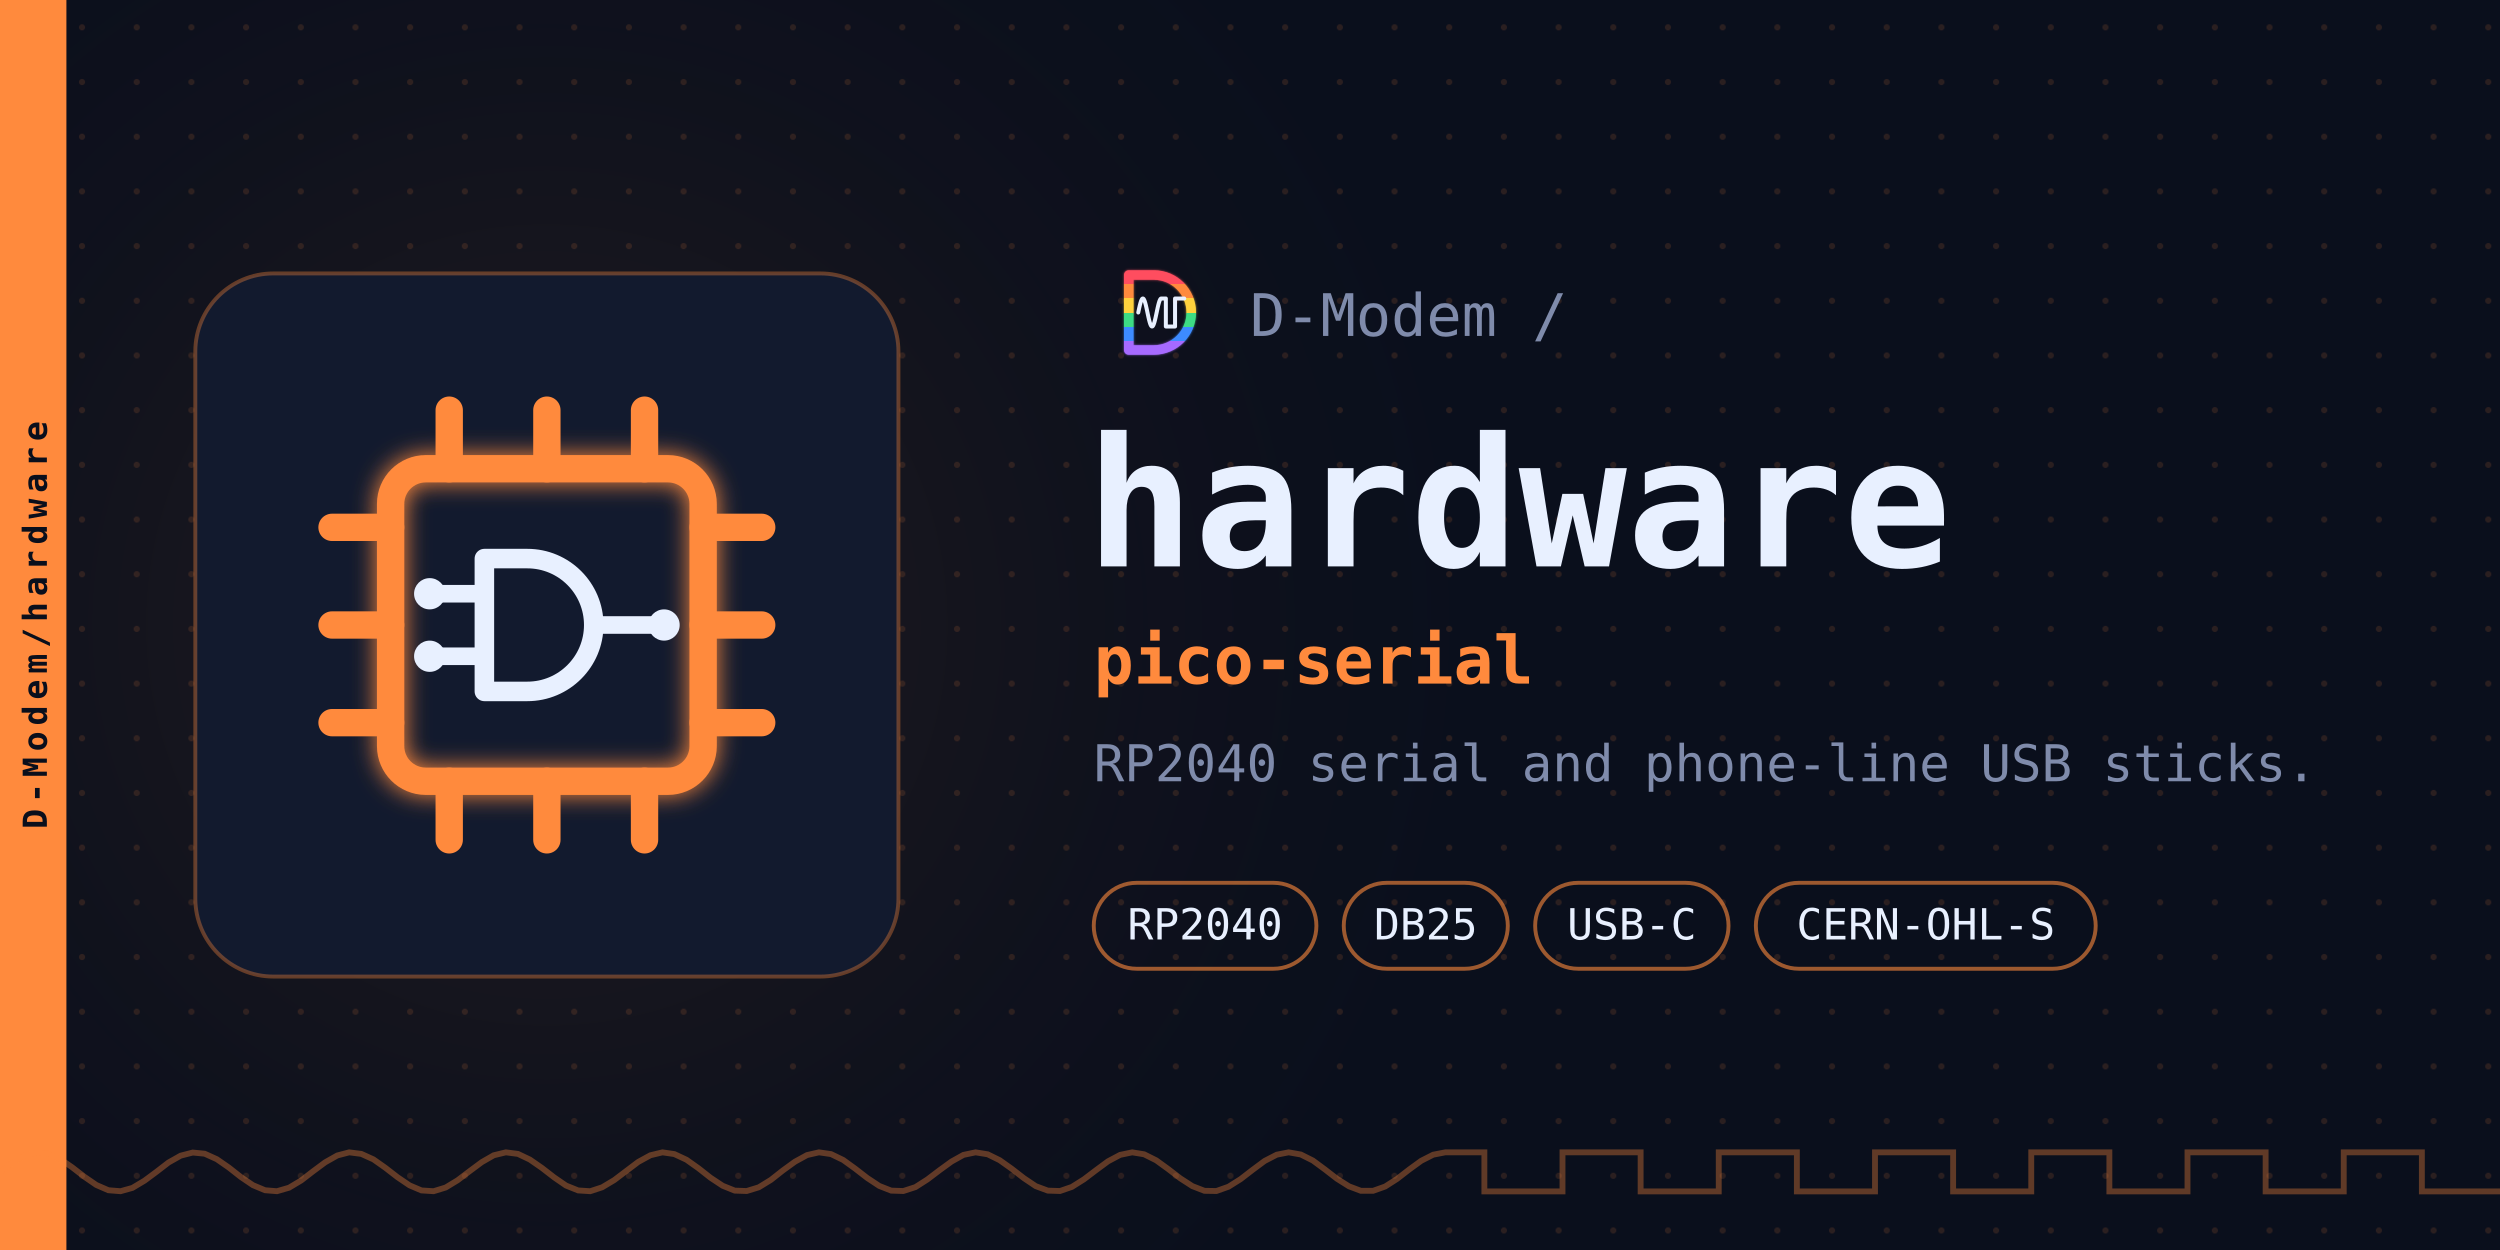
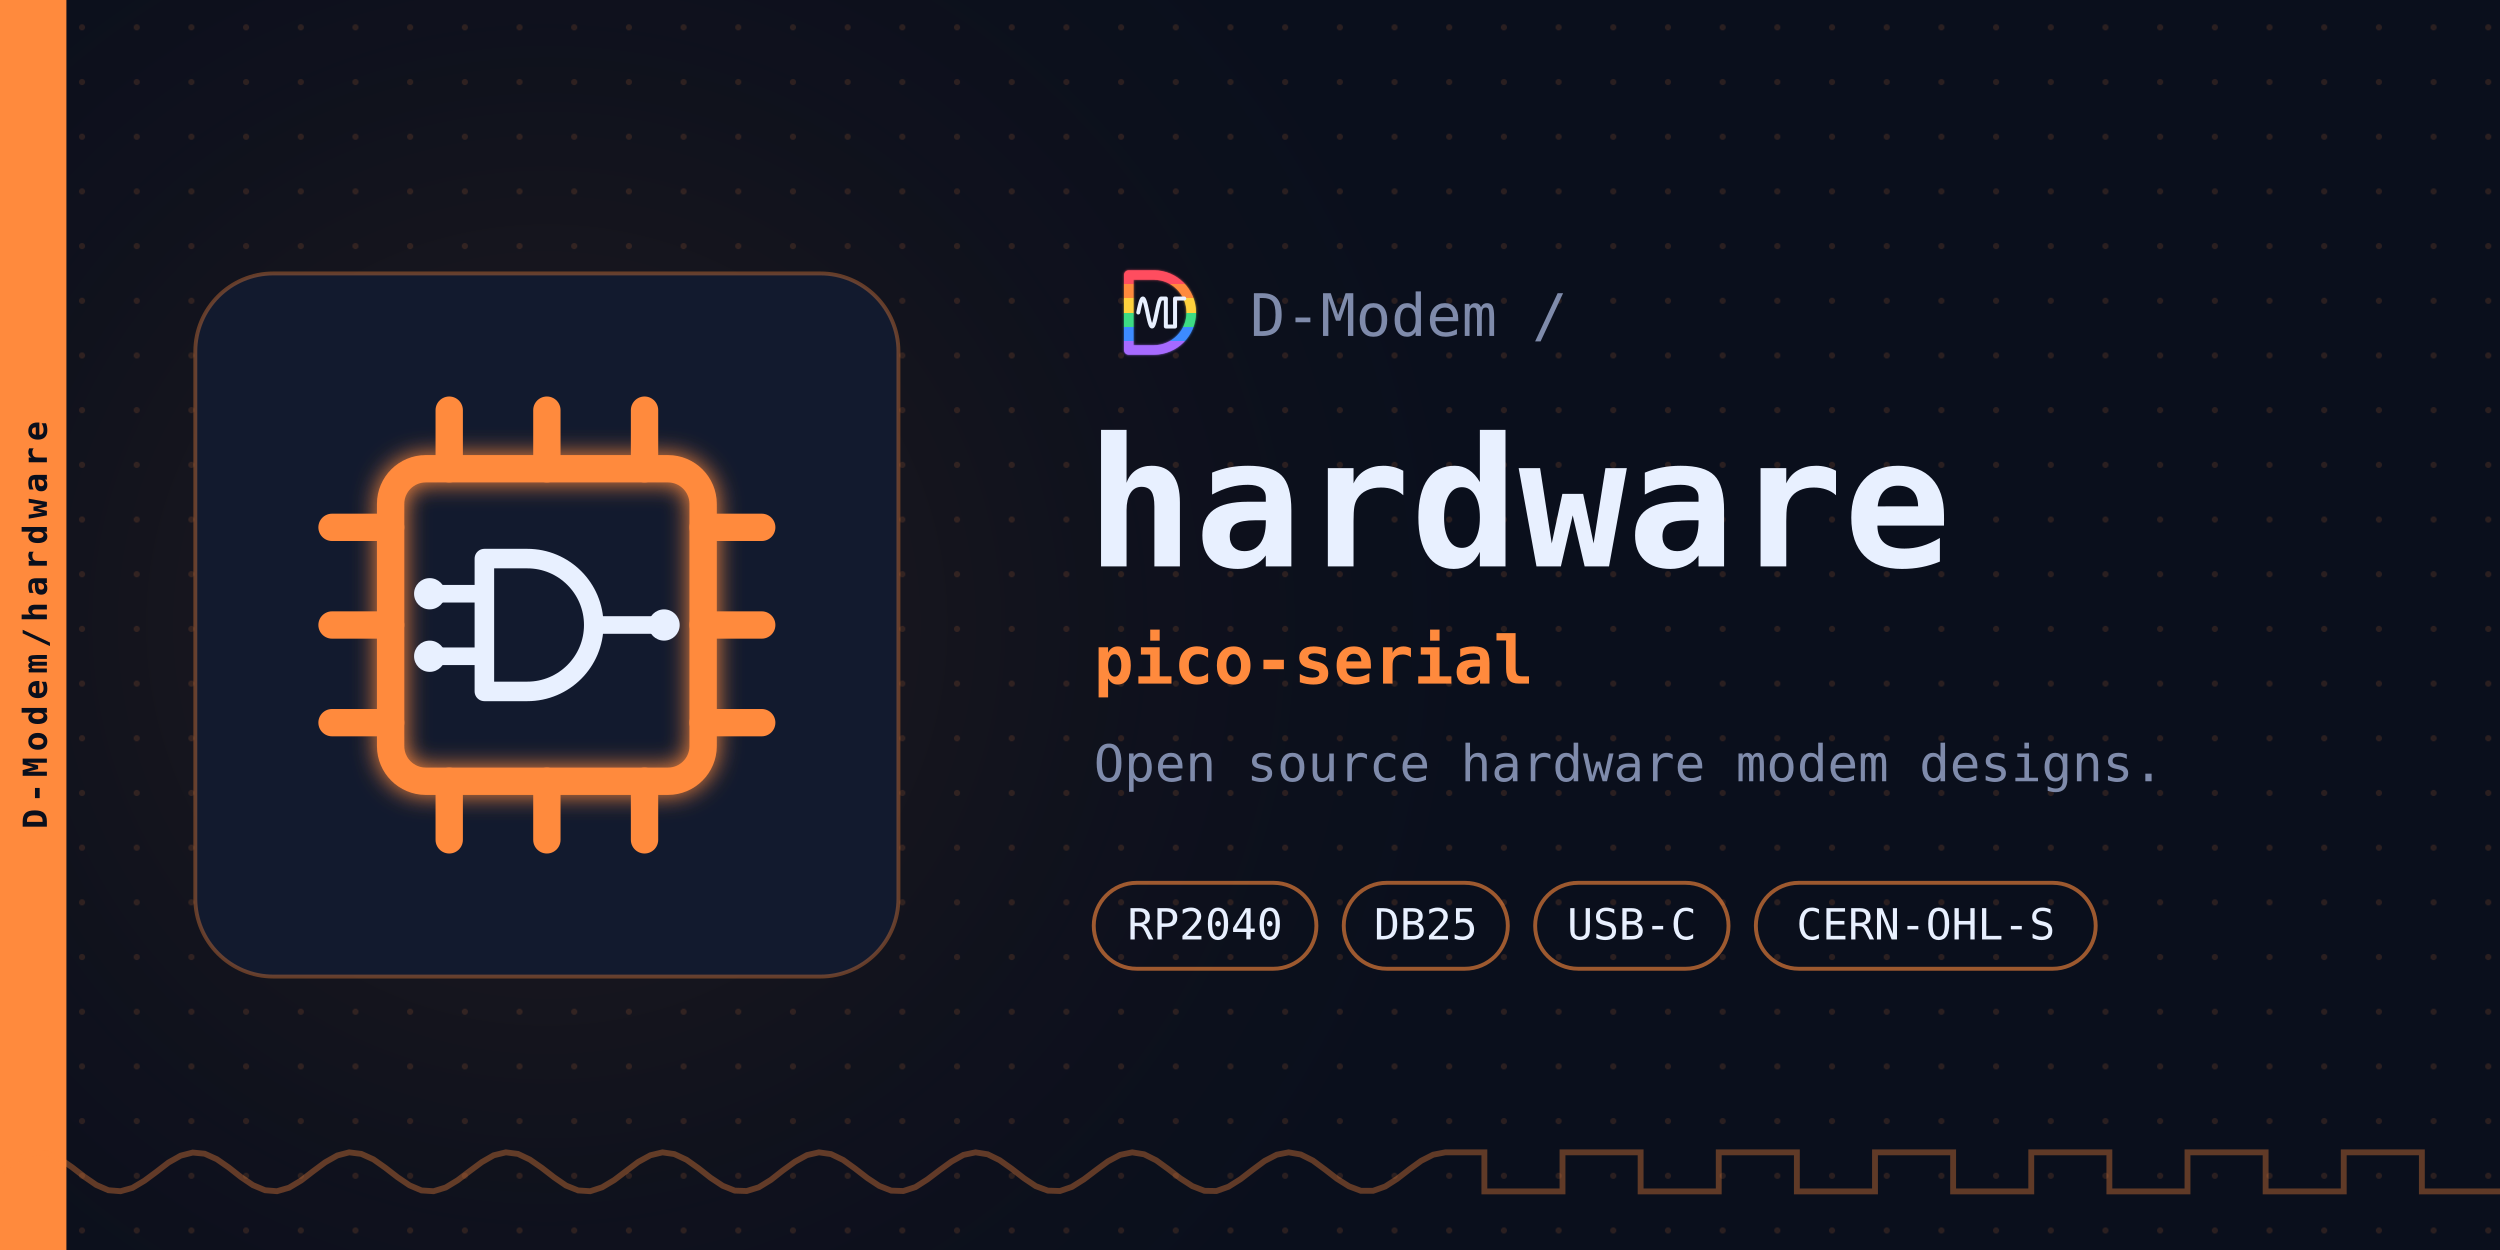
<svg xmlns="http://www.w3.org/2000/svg" width="1280" height="640" viewBox="0 0 1280 640">
  <defs>
    <pattern id="qam" width="28" height="28" patternUnits="userSpaceOnUse">
      <circle cx="14" cy="14" r="1.6" fill="#ff8a3d" opacity="0.13" />
    </pattern>
    <radialGradient id="vig" cx="50%" cy="45%" r="75%">
      <stop offset="0" stop-color="#ff8a3d" stop-opacity="0.10" />
      <stop offset="1" stop-color="#0a0f1c" stop-opacity="0" />
    </radialGradient>
    <radialGradient id="vig2" gradientUnits="userSpaceOnUse" cx="280" cy="320" r="520">
      <stop offset="0" stop-color="#ff8a3d" stop-opacity="0.12" />
      <stop offset="1" stop-color="#0a0f1c" stop-opacity="0" />
    </radialGradient>
    <linearGradient id="books" gradientUnits="userSpaceOnUse" x1="0" y1="81" x2="0" y2="419">
      <stop offset="0" stop-color="#ff4d5e" />
      <stop offset="0.167" stop-color="#ff4d5e" />
      <stop offset="0.167" stop-color="#ff8a3d" />
      <stop offset="0.333" stop-color="#ff8a3d" />
      <stop offset="0.333" stop-color="#ffd23d" />
      <stop offset="0.5" stop-color="#ffd23d" />
      <stop offset="0.5" stop-color="#3ddc84" />
      <stop offset="0.667" stop-color="#3ddc84" />
      <stop offset="0.667" stop-color="#3d8bff" />
      <stop offset="0.833" stop-color="#3d8bff" />
      <stop offset="0.833" stop-color="#a66bff" />
      <stop offset="1" stop-color="#a66bff" />
    </linearGradient>
    <filter id="glow" x="-30%" y="-30%" width="160%" height="160%">
      <feGaussianBlur stdDeviation="6" result="b" />
      <feMerge>
        <feMergeNode in="b" />
        <feMergeNode in="SourceGraphic" />
      </feMerge>
    </filter>
  </defs>
  <rect width="1280" height="640" fill="#0a0f1c" />
  <rect width="1280" height="640" fill="url(#qam)" />
  <rect width="1280" height="640" fill="url(#vig2)" />
  <rect x="100" y="140" width="360" height="360" rx="40" fill="#121a2e" stroke="#ff8a3d" stroke-opacity="0.35" stroke-width="2" />
  <g transform="translate(130 170)">
    <rect x="70" y="70" width="160" height="160" rx="18" stroke="#ff8a3d" stroke-width="14" stroke-linecap="round" stroke-linejoin="round" fill="none" filter="url(#glow)" />
    <line x1="100" y1="40" x2="100" y2="70" stroke="#ff8a3d" stroke-width="14" stroke-linecap="round" stroke-linejoin="round" fill="none" />
    <line x1="100" y1="230" x2="100" y2="260" stroke="#ff8a3d" stroke-width="14" stroke-linecap="round" stroke-linejoin="round" fill="none" />
    <line x1="150" y1="40" x2="150" y2="70" stroke="#ff8a3d" stroke-width="14" stroke-linecap="round" stroke-linejoin="round" fill="none" />
    <line x1="150" y1="230" x2="150" y2="260" stroke="#ff8a3d" stroke-width="14" stroke-linecap="round" stroke-linejoin="round" fill="none" />
    <line x1="200" y1="40" x2="200" y2="70" stroke="#ff8a3d" stroke-width="14" stroke-linecap="round" stroke-linejoin="round" fill="none" />
    <line x1="200" y1="230" x2="200" y2="260" stroke="#ff8a3d" stroke-width="14" stroke-linecap="round" stroke-linejoin="round" fill="none" />
    <line x1="40" y1="100" x2="70" y2="100" stroke="#ff8a3d" stroke-width="14" stroke-linecap="round" stroke-linejoin="round" fill="none" />
    <line x1="230" y1="100" x2="260" y2="100" stroke="#ff8a3d" stroke-width="14" stroke-linecap="round" stroke-linejoin="round" fill="none" />
    <line x1="40" y1="150" x2="70" y2="150" stroke="#ff8a3d" stroke-width="14" stroke-linecap="round" stroke-linejoin="round" fill="none" />
    <line x1="230" y1="150" x2="260" y2="150" stroke="#ff8a3d" stroke-width="14" stroke-linecap="round" stroke-linejoin="round" fill="none" />
    <line x1="40" y1="200" x2="70" y2="200" stroke="#ff8a3d" stroke-width="14" stroke-linecap="round" stroke-linejoin="round" fill="none" />
    <line x1="230" y1="200" x2="260" y2="200" stroke="#ff8a3d" stroke-width="14" stroke-linecap="round" stroke-linejoin="round" fill="none" />
    <path d="M90 134 H118 M90 166 H118 M174 150 H210" stroke="#e8f0ff" stroke-width="9" fill="none" stroke-linecap="round" />
    <path d="M118 116 H140 A34 34 0 0 1 140 184 H118 Z" stroke="#e8f0ff" stroke-width="10" fill="none" stroke-linejoin="round" />
    <circle cx="90" cy="134" r="8" fill="#e8f0ff" />
    <circle cx="90" cy="166" r="8" fill="#e8f0ff" />
    <circle cx="210" cy="150" r="8" fill="#e8f0ff" />
  </g>
  <g transform="translate(560 128)">
    <g transform="scale(0.128)">
      <path d="M140 100 H240 A150 150 0 0 1 240 400 H140 Z" fill="none" stroke="url(#books)" stroke-width="38" stroke-linejoin="round" filter="url(#glow)" />
      <path d="M178.0,250.0 L178.8,246.3 L179.5,242.7 L180.3,239.1 L181.1,235.5 L181.8,232.0 L182.6,228.6 L183.4,225.2 L184.1,222.0 L184.9,218.9 L185.7,215.9 L186.4,213.1 L187.2,210.4 L188.0,207.9 L188.7,205.6 L189.5,203.4 L190.3,201.5 L191.0,199.8 L191.8,198.3 L192.6,197.0 L193.3,195.9 L194.1,195.1 L194.9,194.5 L195.6,194.1 L196.4,194.0 L197.2,194.1 L197.9,194.5 L198.7,195.1 L199.5,195.9 L200.2,197.0 L201.0,198.3 L201.8,199.8 L202.5,201.5 L203.3,203.4 L204.1,205.6 L204.8,207.9 L205.6,210.4 L206.4,213.1 L207.1,215.9 L207.9,218.9 L208.7,222.0 L209.4,225.2 L210.2,228.6 L211.0,232.0 L211.7,235.5 L212.5,239.1 L213.3,242.7 L214.0,246.3 L214.8,250.0 L215.6,253.7 L216.3,257.3 L217.1,260.9 L217.9,264.5 L218.6,268.0 L219.4,271.4 L220.2,274.8 L220.9,278.0 L221.7,281.1 L222.5,284.1 L223.2,286.9 L224.0,289.6 L224.8,292.1 L225.5,294.4 L226.3,296.6 L227.1,298.5 L227.8,300.2 L228.6,301.7 L229.4,303.0 L230.1,304.1 L230.9,304.9 L231.7,305.5 L232.4,305.9 L233.2,306.0 L234.0,305.9 L234.7,305.5 L235.5,304.9 L236.3,304.1 L237.0,303.0 L237.8,301.7 L238.6,300.2 L239.3,298.5 L240.1,296.6 L240.9,294.4 L241.6,292.1 L242.4,289.6 L243.2,286.9 L243.9,284.1 L244.7,281.1 L245.5,278.0 L246.2,274.8 L247.0,271.4 L247.8,268.0 L248.5,264.5 L249.3,260.9 L250.1,257.3 L250.8,253.7 L251.6,250.0 L252.4,246.3 L253.1,242.7 L253.9,239.1 L254.7,235.5 L255.4,232.0 L256.2,228.6 L257.0,225.2 L257.7,222.0 L258.5,218.9 L259.3,215.9 L260.0,213.1 L260.8,210.4 L261.6,207.9 L262.3,205.6 L263.1,203.4 L263.9,201.5 L264.6,199.8 L265.4,198.3 L266.2,197.0 L266.9,195.9 L267.7,195.1 L268.5,194.5 L269.2,194.1 L270.0,194.0 H288.4 V306.0 H325.2 V194.0 H362.0" fill="none" stroke="#e8f0ff" stroke-width="16" stroke-linecap="round" stroke-linejoin="round" />
    </g>
  </g>
  <text x="640" y="172" font-family="'SauceCodePro Nerd Font Mono', 'Source Code Pro', monospace" font-size="30" fill="#7f8bab">D-Modem /</text>
  <text x="556" y="290" font-family="'SauceCodePro Nerd Font Mono', 'Source Code Pro', monospace" font-weight="800" font-size="92" fill="#e8f0ff">hardware</text>
  <text x="560" y="350" font-family="'SauceCodePro Nerd Font Mono', 'Source Code Pro', monospace" font-weight="700" font-size="34" fill="#ff8a3d">pico-serial</text>
-   <text x="560" y="400" font-family="'SauceCodePro Nerd Font Mono', 'Source Code Pro', monospace" font-size="26" fill="#7f8bab">RP2040 serial and phone-line USB sticks.</text>
+   <text x="560" y="400" font-family="'SauceCodePro Nerd Font Mono', 'Source Code Pro', monospace" font-size="26" fill="#7f8bab">Open source hardware modem designs.</text>
  <rect x="560" y="452" width="114" height="44" rx="22" fill="none" stroke="#ff8a3d" stroke-opacity="0.6" stroke-width="2" />
  <text x="617.0" y="481" text-anchor="middle" font-family="'SauceCodePro Nerd Font Mono', 'Source Code Pro', monospace" font-size="22" fill="#e8f0ff">RP2040</text>
  <rect x="688" y="452" width="84" height="44" rx="22" fill="none" stroke="#ff8a3d" stroke-opacity="0.6" stroke-width="2" />
  <text x="730.0" y="481" text-anchor="middle" font-family="'SauceCodePro Nerd Font Mono', 'Source Code Pro', monospace" font-size="22" fill="#e8f0ff">DB25</text>
  <rect x="786" y="452" width="99" height="44" rx="22" fill="none" stroke="#ff8a3d" stroke-opacity="0.6" stroke-width="2" />
  <text x="835.5" y="481" text-anchor="middle" font-family="'SauceCodePro Nerd Font Mono', 'Source Code Pro', monospace" font-size="22" fill="#e8f0ff">USB-C</text>
  <rect x="899" y="452" width="174" height="44" rx="22" fill="none" stroke="#ff8a3d" stroke-opacity="0.6" stroke-width="2" />
  <text x="986.0" y="481" text-anchor="middle" font-family="'SauceCodePro Nerd Font Mono', 'Source Code Pro', monospace" font-size="22" fill="#e8f0ff">CERN-OHL-S</text>
  <rect x="0" y="0" width="34" height="640" fill="#ff8a3d" />
  <text transform="translate(24 320) rotate(-90)" text-anchor="middle" font-family="'SauceCodePro Nerd Font Mono', 'Source Code Pro', monospace" font-weight="800" font-size="17" letter-spacing="3" fill="#0a0f1c">D-Modem/hardware</text>
  <path d="M0.0,600.0 L6.2,595.3 L12.3,591.8 L18.5,590.1 L24.7,590.7 L30.8,593.4 L37.0,597.7 L43.2,602.5 L49.3,606.7 L55.5,609.4 L61.7,609.9 L67.8,608.2 L74.0,604.5 L80.2,599.9 L86.3,595.2 L92.5,591.7 L98.7,590.1 L104.8,590.7 L111.0,593.5 L117.2,597.8 L123.3,602.6 L129.5,606.8 L135.7,609.4 L141.8,609.9 L148.0,608.1 L154.2,604.4 L160.3,599.7 L166.5,595.1 L172.7,591.6 L178.8,590.0 L185.0,590.8 L191.2,593.6 L197.3,597.9 L203.5,602.7 L209.7,606.9 L215.8,609.5 L222.0,609.9 L228.2,608.0 L234.3,604.3 L240.5,599.6 L246.7,595.0 L252.8,591.5 L259.0,590.0 L265.2,590.8 L271.3,593.7 L277.5,598.0 L283.7,602.8 L289.8,607.0 L296.0,609.5 L302.2,609.9 L308.3,607.9 L314.5,604.2 L320.7,599.5 L326.8,594.9 L333.0,591.5 L339.2,590.0 L345.3,590.9 L351.5,593.8 L357.7,598.2 L363.8,603.0 L370.0,607.1 L376.2,609.6 L382.3,609.8 L388.5,607.9 L394.7,604.1 L400.8,599.3 L407.0,594.8 L413.2,591.4 L419.3,590.0 L425.5,590.9 L431.7,593.9 L437.8,598.3 L444.0,603.1 L450.2,607.2 L456.3,609.6 L462.5,609.8 L468.7,607.8 L474.8,603.9 L481.0,599.2 L487.2,594.7 L493.3,591.3 L499.5,590.0 L505.7,591.0 L511.8,594.0 L518.0,598.4 L524.2,603.2 L530.3,607.3 L536.5,609.6 L542.7,609.8 L548.8,607.7 L555.0,603.8 L561.2,599.1 L567.3,594.6 L573.5,591.3 L579.7,590.0 L585.8,591.0 L592.0,594.1 L598.2,598.6 L604.3,603.3 L610.5,607.3 L616.7,609.7 L622.8,609.8 L629.0,607.6 L635.2,603.7 L641.3,599.0 L647.5,594.4 L653.7,591.2 L659.8,590.0 L666.0,591.1 L672.2,594.2 L678.3,598.7 L684.5,603.5 L690.7,607.4 L696.8,609.7 L703.0,609.7 L709.2,607.5 L715.3,603.6 L721.5,598.8 L727.7,594.3 L733.8,591.2 L740.0,590.0 H760.0 V610.0 H800.0 V590.0 H840.0 V610.0 H880.0 V590.0 H920.0 V610.0 H960.0 V590.0 H1000.0 V610.0 H1040.0 V590.0 H1080.0 V610.0 H1120.0 V590.0 H1160.0 V610.0 H1200.0 V590.0 H1240.0 V610.0 H1280.0" fill="none" stroke="#ff8a3d" stroke-opacity="0.35" stroke-width="3" />
</svg>
